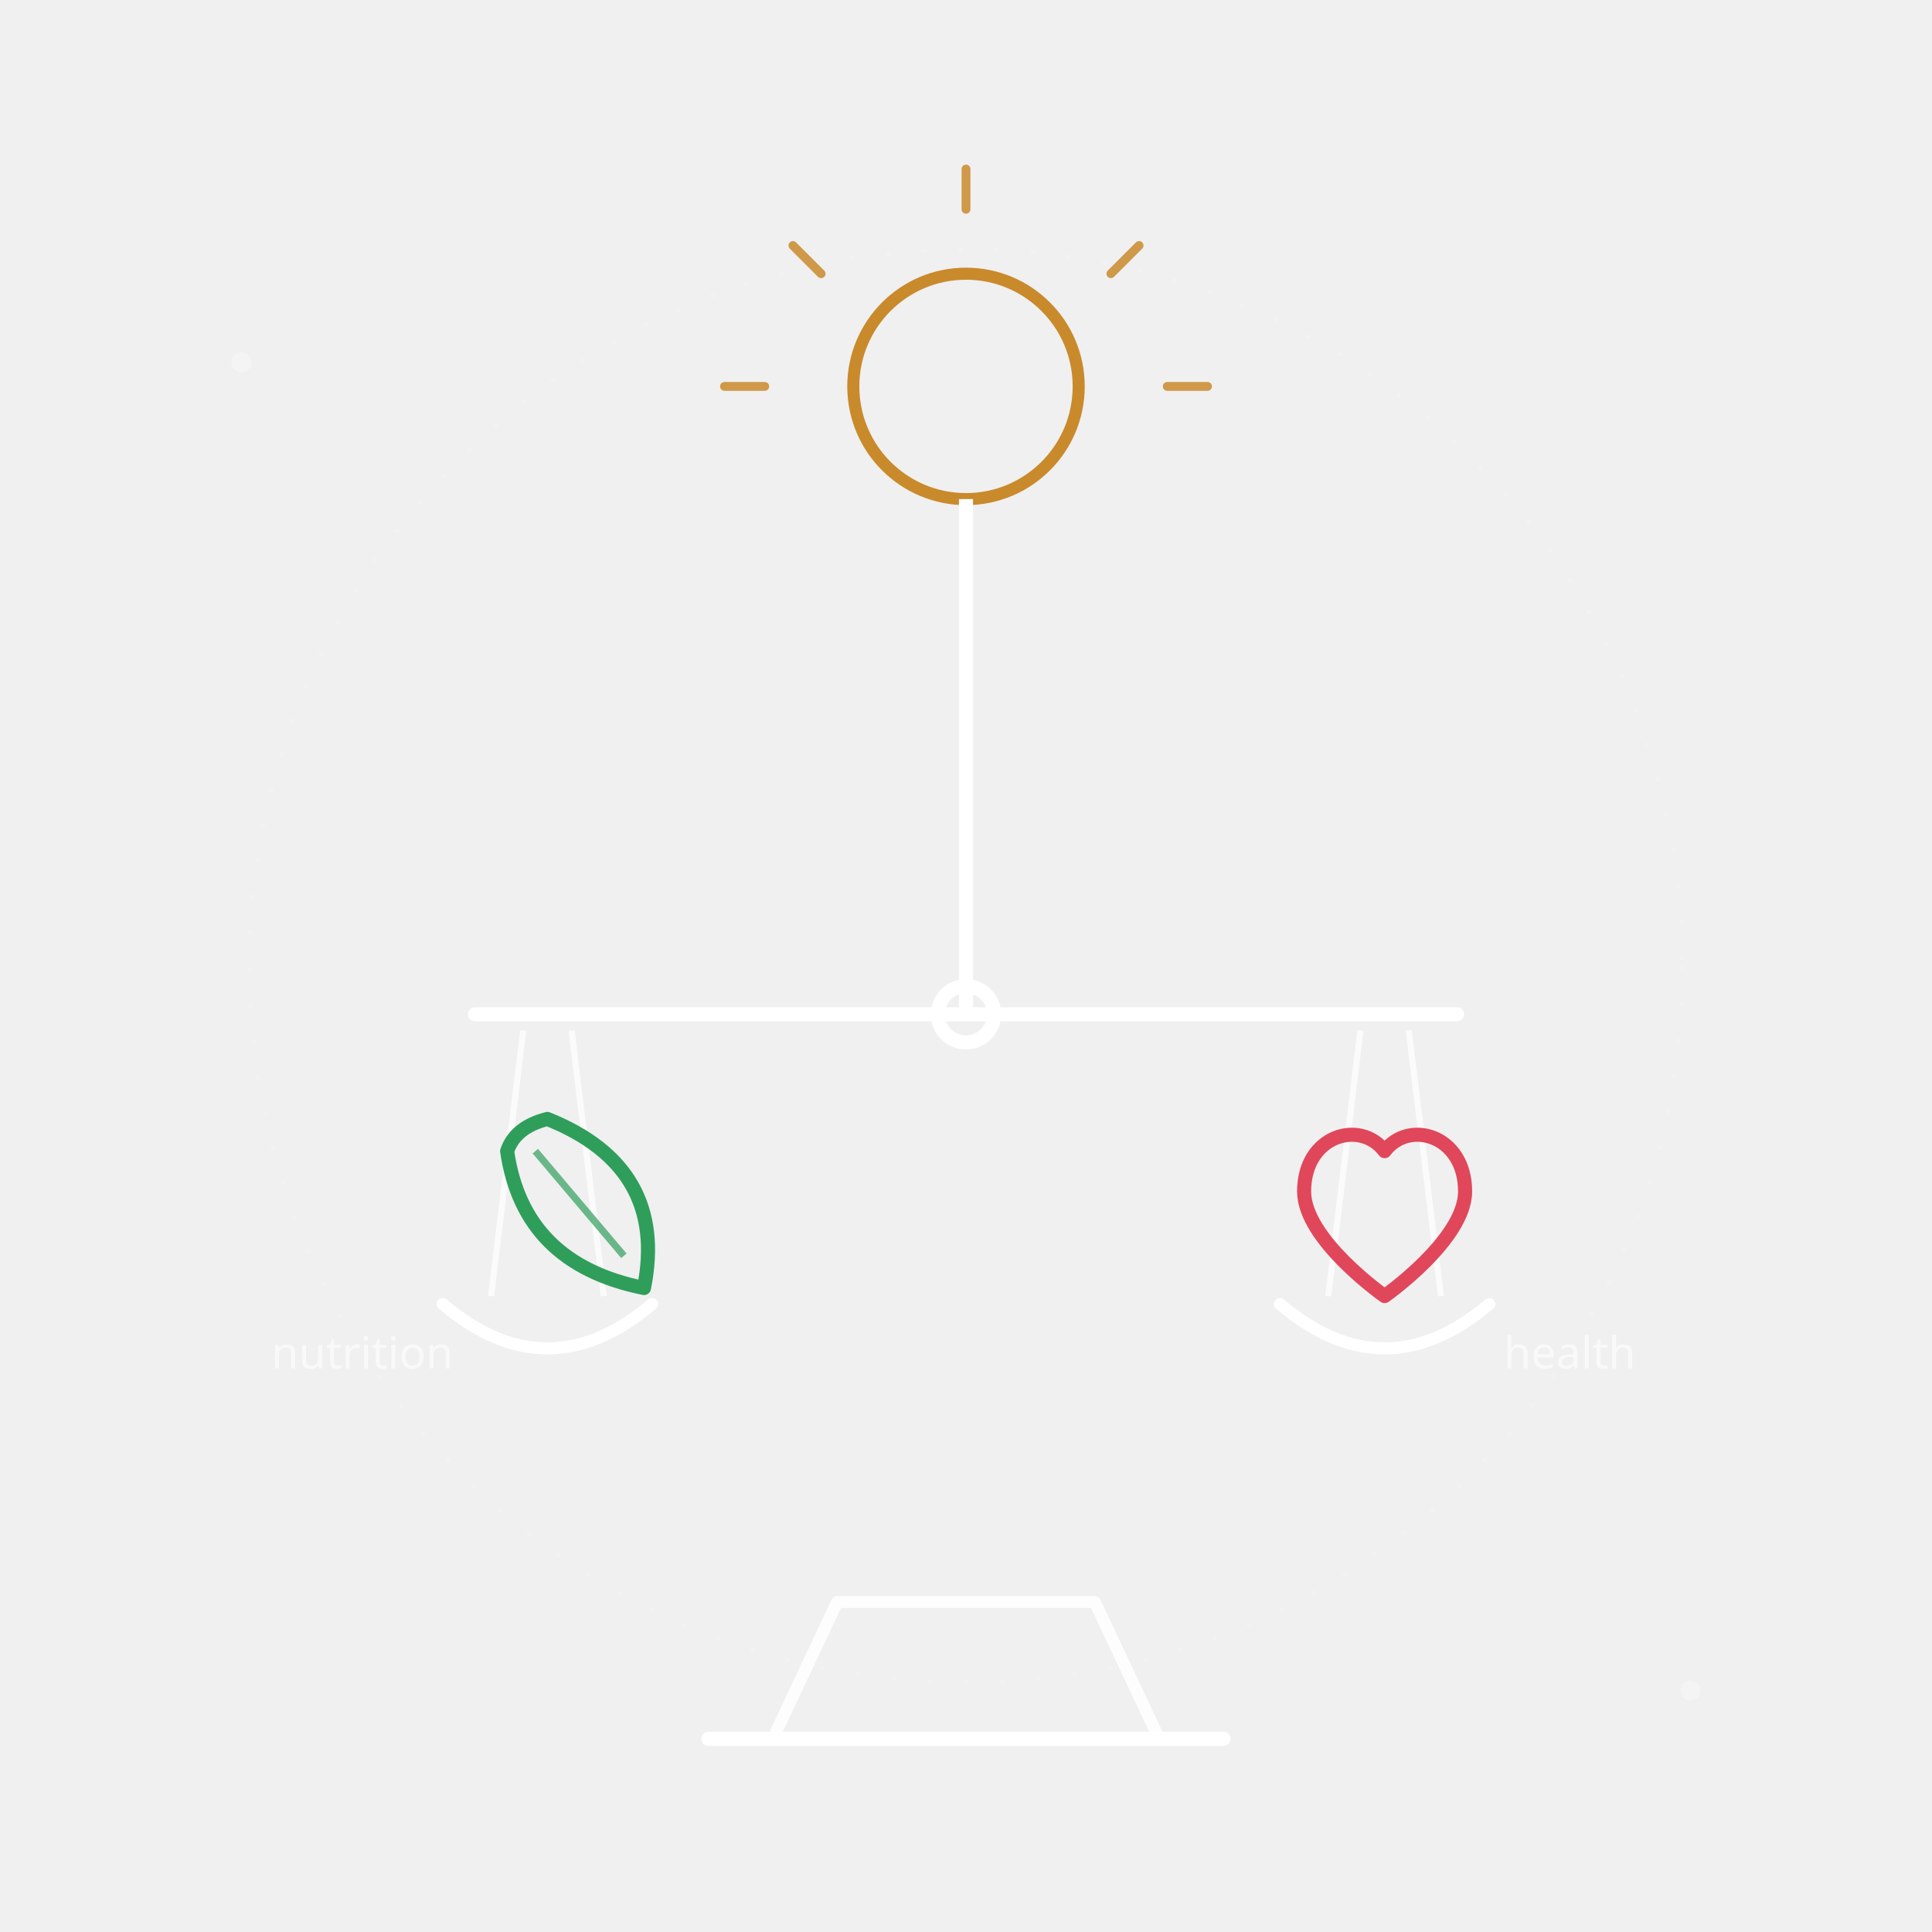
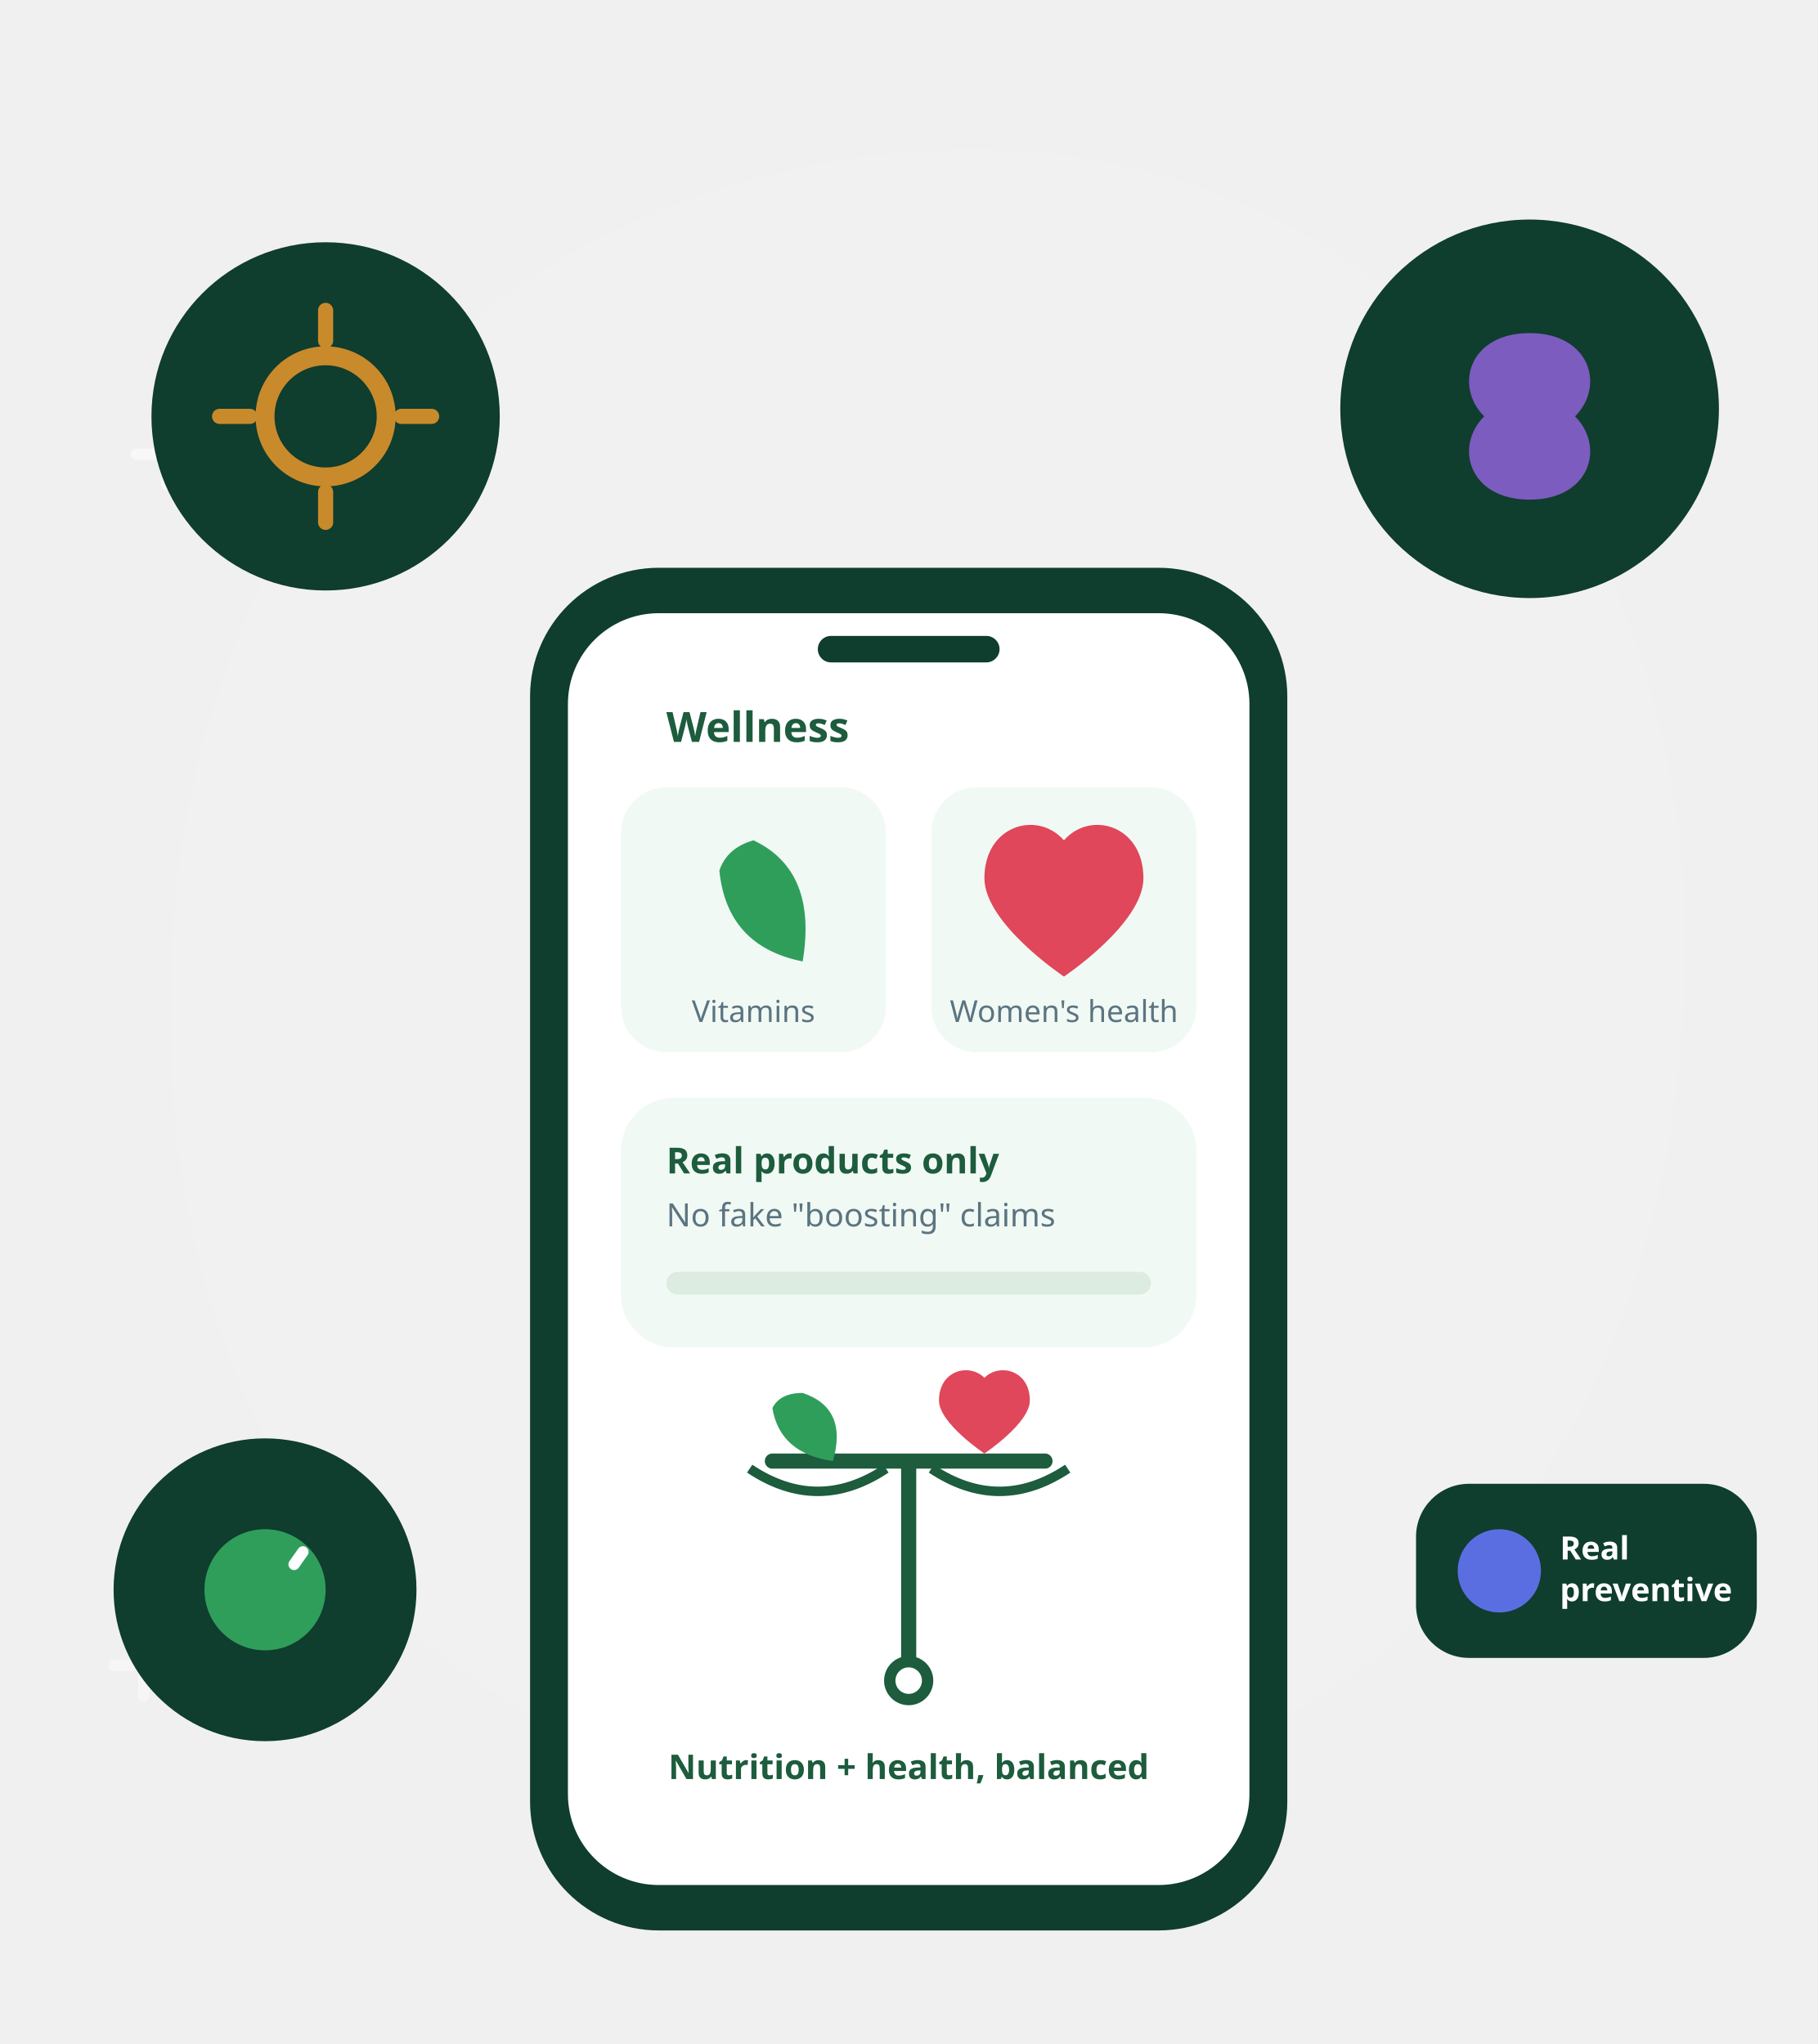
- <svg xmlns="http://www.w3.org/2000/svg" viewBox="0 0 480 480" version="1.1" id="svg-wellness-hero">
-   <defs id="defs57" />
+ <svg xmlns="http://www.w3.org/2000/svg" viewBox="0 0 480 540" id="svg-wellness-hero">
  <style>
-     @keyframes balanceRock { 0%, 100% { transform: rotate(-1.5deg); } 50% { transform: rotate(1.5deg); } }
-     .balance-beam { animation: balanceRock 4s ease-in-out infinite; transform-origin: 240px 252px; }
-   </style>
-   <circle cx="240" cy="240" r="178" fill="none" stroke="#ffffff" stroke-width="1" stroke-dasharray="1 8" opacity="0.14" id="circle2" />
-   <circle cx="240" cy="96" r="28" fill="none" stroke="#C98A2C" stroke-width="3" id="circle4" />
-   <g stroke="#C98A2C" stroke-width="2.2" stroke-linecap="round" opacity="0.85" id="g16">
-     <line x1="240" y1="52" x2="240" y2="42" id="line6" />
-     <line x1="204" y1="68" x2="197" y2="61" id="line8" />
-     <line x1="276" y1="68" x2="283" y2="61" id="line10" />
-     <line x1="190" y1="96" x2="180" y2="96" id="line12" />
-     <line x1="290" y1="96" x2="300" y2="96" id="line14" />
+ .float{animation:bob 5s ease-in-out infinite}
+ .float.d1{animation-delay:-1.2s}.float.d2{animation-delay:-2.4s}.float.d3{animation-delay:-3.6s}
+ @keyframes bob{0%,100%{transform:translateY(0)}50%{transform:translateY(-8px)}}
+ .pulse{transform-box:fill-box;transform-origin:center;animation:pulse 1.8s ease-in-out infinite}
+ @keyframes pulse{0%,100%{transform:scale(1)}50%{transform:scale(1.12)}}
+ .rock{transform-box:fill-box;transform-origin:240px 300px;animation:rock 4s ease-in-out infinite}
+ @keyframes rock{0%,100%{transform:rotate(-2deg)}50%{transform:rotate(2deg)}}
+ .tick{stroke-dasharray:26;stroke-dashoffset:26;animation:tick 3s ease-in-out infinite}
+ @keyframes tick{0%,10%{stroke-dashoffset:26}30%,90%{stroke-dashoffset:0}100%{stroke-dashoffset:26}}
+ .twinkle{transform-box:fill-box;transform-origin:center;animation:tw 2.8s ease-in-out infinite}
+ @keyframes tw{0%,100%{opacity:.25;transform:scale(.8)}50%{opacity:1;transform:scale(1.1)}}
+ .spin{transform-box:fill-box;transform-origin:center;animation:spin 8s linear infinite}
+ @keyframes spin{to{transform:rotate(360deg)}}
+ .t{font-family:sans-serif}
+ @media (prefers-reduced-motion:reduce){*{animation:none!important}.tick{stroke-dashoffset:0}}
+ </style>
+   <path d="M240 40 C 360 30 450 130 445 260 C 440 400 350 480 235 478 C 120 476 40 390 45 255 C 50 130 130 50 240 40 Z" fill="#ffffff" opacity="0.05" />
+   <g stroke-linecap="round" fill="none">
+     <g class="twinkle" stroke="#ffffff" stroke-width="3" opacity="0.5">
+       <path d="M36 120 H52 M44 112 V128" />
+     </g>
+     <g class="twinkle" stroke="#C98A2C" stroke-width="3" style="animation-delay:-1s">
+       <path d="M420 90 H436 M428 82 V98" />
+     </g>
+     <g class="twinkle" stroke="#ffffff" stroke-width="3" opacity="0.4" style="animation-delay:-2s">
+       <path d="M30 440 H46 M38 432 V448" />
+     </g>
  </g>
-   <line x1="240" y1="124" x2="240" y2="252" stroke="#ffffff" stroke-width="3.5" id="line18" />
-   <circle cx="240" cy="252" r="7" fill="none" stroke="#ffffff" stroke-width="3.5" id="circle20" />
-   <g class="balance-beam">
-     <line x1="118" y1="252" x2="362" y2="252" stroke="#ffffff" stroke-width="3.5" stroke-linecap="round" id="line22" />
-     <line x1="130" y1="256" x2="122" y2="322" stroke="#ffffff" stroke-width="1.5" opacity="0.75" id="line24" />
-     <line x1="142" y1="256" x2="150" y2="322" stroke="#ffffff" stroke-width="1.5" opacity="0.75" id="line26" />
-     <path d="M110,324 Q136,346 162,324" fill="none" stroke="#ffffff" stroke-width="3" stroke-linecap="round" id="path28" />
-     <path d="M136,278 Q166,290 160,320 Q130,314 126,286 Q128,280 136,278 Z" fill="none" stroke="#2F9E5B" stroke-width="3.5" stroke-linejoin="round" id="path30" />
-     <line x1="133" y1="286" x2="155" y2="312" stroke="#2F9E5B" stroke-width="1.75" opacity="0.7" id="line32" />
-     <line x1="350" y1="256" x2="358" y2="322" stroke="#ffffff" stroke-width="1.5" opacity="0.75" id="line34" />
-     <line x1="338" y1="256" x2="330" y2="322" stroke="#ffffff" stroke-width="1.5" opacity="0.75" id="line36" />
-     <path d="M318,324 Q344,346 370,324" fill="none" stroke="#ffffff" stroke-width="3" stroke-linecap="round" id="path38" />
-     <path d="M344,286 C338,278 324,282 324,296 C324,308 344,322 344,322 C344,322 364,308 364,296 C364,282 350,278 344,286 Z" fill="none" stroke="#E0475A" stroke-width="3.5" stroke-linejoin="round" id="path40" />
+   <g class="float d1">
+     <circle cx="86" cy="110" r="46" fill="#0F3D2E" />
+     <g class="spin">
+       <circle cx="86" cy="110" r="16" fill="none" stroke="#C98A2C" stroke-width="5" />
+       <g stroke="#C98A2C" stroke-width="4" stroke-linecap="round">
+         <line x1="86" y1="82" x2="86" y2="90" />
+         <line x1="86" y1="130" x2="86" y2="138" />
+         <line x1="58" y1="110" x2="66" y2="110" />
+         <line x1="106" y1="110" x2="114" y2="110" />
+       </g>
+     </g>
  </g>
-   <path d="M208,398 L272,398 L288,432 H192 Z" fill="none" stroke="#ffffff" stroke-width="3" stroke-linejoin="round" opacity="0.85" id="path42" />
-   <line x1="176" y1="432" x2="304" y2="432" stroke="#ffffff" stroke-width="3.5" stroke-linecap="round" id="line44" />
-   <text x="90" y="340" text-anchor="middle" font-family="sans-serif" font-size="11" fill="#ffffff" opacity="0.6" id="text46">nutrition</text>
-   <text x="390" y="340" text-anchor="middle" font-family="sans-serif" font-size="11" fill="#ffffff" opacity="0.6" id="text48">health</text>
-   <circle cx="60" cy="90" r="2.5" fill="#ffffff" opacity="0.3" id="circle50" />
-   <circle cx="420" cy="420" r="2.5" fill="#ffffff" opacity="0.25" id="circle52" />
+   <g class="float d2">
+     <circle cx="404" cy="108" r="50" fill="#0F3D2E" />
+     <path d="M404,88 C 388,88 384,102 392,110 C 384,118 388,132 404,132 C 420,132 424,118 416,110 C 424,102 420,88 404,88 Z" fill="#7C5CBF" />
+   </g>
+   <g class="float">
+     <rect x="140" y="150" width="200" height="360" rx="34" fill="#0F3D2E" />
+     <rect x="150" y="162" width="180" height="336" rx="24" fill="#ffffff" />
+     <rect x="216" y="168" width="48" height="7" rx="3.5" fill="#0F3D2E" />
+     <text class="t" x="176" y="196" font-size="11" font-weight="700" fill="#1D5C3D">Wellness</text>
+     <rect x="164" y="208" width="70" height="70" rx="12" fill="#F1F9F5" />
+     <path d="M199,222 Q216,230 212,254 Q192,250 190,230 Q192,224 199,222 Z" fill="#2F9E5B" />
+     <text class="t" x="199" y="270" font-size="8" fill="#5B7480" text-anchor="middle">Vitamins</text>
+     <rect x="246" y="208" width="70" height="70" rx="12" fill="#F1F9F5" />
+     <path d="M281,222 C 274,214 260,218 260,232 C 260,244 281,258 281,258 C 281,258 302,244 302,232 C 302,218 288,214 281,222 Z" fill="#E0475A" />
+     <text class="t" x="281" y="270" font-size="8" fill="#5B7480" text-anchor="middle">Women's health</text>
+     <rect x="164" y="290" width="152" height="66" rx="14" fill="#F1F9F5" />
+     <text class="t" x="176" y="310" font-size="9.5" font-weight="700" fill="#1D5C3D">Real products only</text>
+     <text class="t" x="176" y="324" font-size="8.5" fill="#5B7480">No fake "boosting" claims</text>
+     <rect x="176" y="336" width="128" height="6" rx="3" fill="#DCECE0" />
+     <g class="rock">
+       <line x1="240" y1="386" x2="240" y2="440" stroke="#1D5C3D" stroke-width="4" />
+       <circle cx="240" cy="444" r="5" fill="none" stroke="#1D5C3D" stroke-width="3" />
+       <line x1="204" y1="386" x2="276" y2="386" stroke="#1D5C3D" stroke-width="4" stroke-linecap="round" />
+       <path d="M198,388 Q216,400 234,388" fill="none" stroke="#1D5C3D" stroke-width="2.5" />
+       <path d="M246,388 Q264,400 282,388" fill="none" stroke="#1D5C3D" stroke-width="2.5" />
+       <path d="M212,368 Q224,372 220,386 Q206,384 204,372 Q206,368 212,368 Z" fill="#2F9E5B" />
+       <path d="M260,364 C 256,360 248,362 248,370 C 248,376 260,384 260,384 C 260,384 272,376 272,370 C 272,362 264,360 260,364 Z" fill="#E0475A" />
+     </g>
+     <text class="t" x="240" y="470" font-size="9" font-weight="700" fill="#1D5C3D" text-anchor="middle">Nutrition + health, balanced</text>
+   </g>
+   <g class="float d3">
+     <circle cx="70" cy="420" r="40" fill="#0F3D2E" />
+     <circle cx="70" cy="420" r="16" fill="#2F9E5B" class="pulse" />
+     <path class="tick" d="M62,420 L68,427 L80,410" fill="none" stroke="#ffffff" stroke-width="3" stroke-linecap="round" stroke-linejoin="round" />
+   </g>
+   <g class="float d2">
+     <rect x="374" y="392" width="90" height="46" rx="14" fill="#0F3D2E" />
+     <circle cx="396" cy="415" r="11" fill="#5B6EE1" />
+     <path class="tick" d="M390,415 L394,420 L403,409" fill="none" stroke="#ffffff" stroke-width="2.5" stroke-linecap="round" stroke-linejoin="round" />
+     <text class="t" x="412" y="412" font-size="8.5" font-weight="700" fill="#ffffff">Real</text>
+     <text class="t" x="412" y="423" font-size="8.5" font-weight="700" fill="#ffffff">preventive</text>
+   </g>
</svg>
